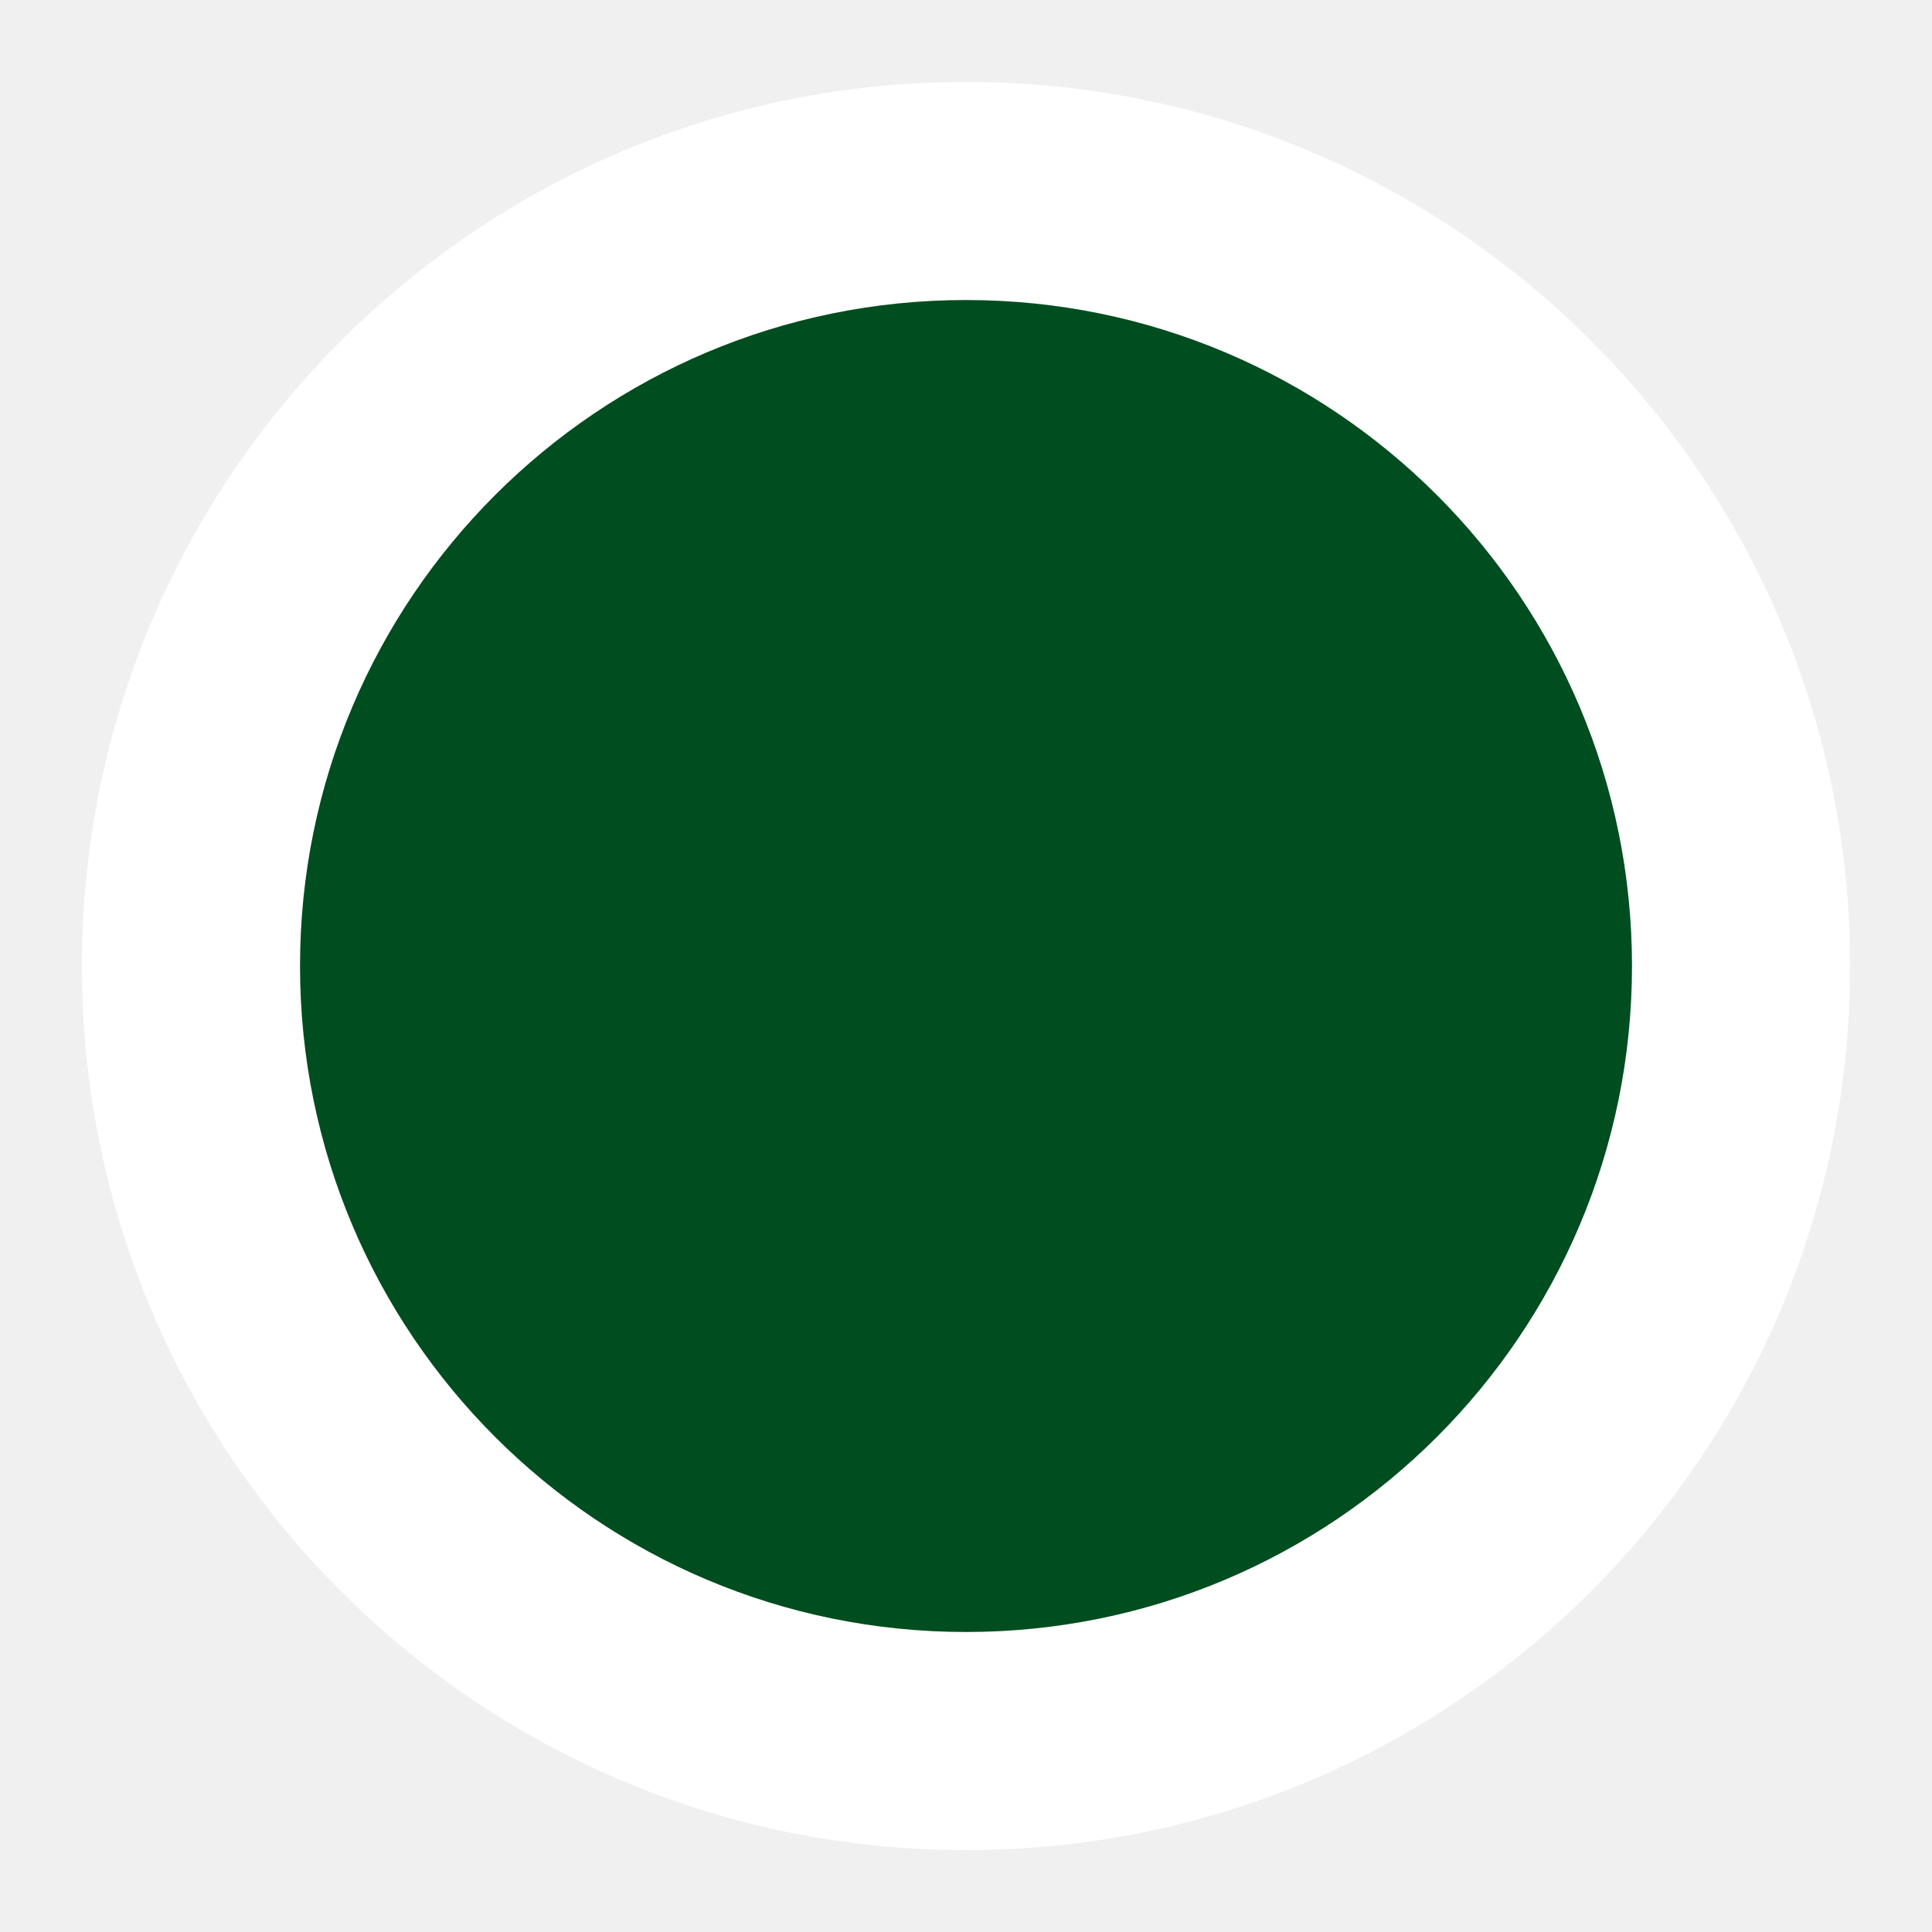
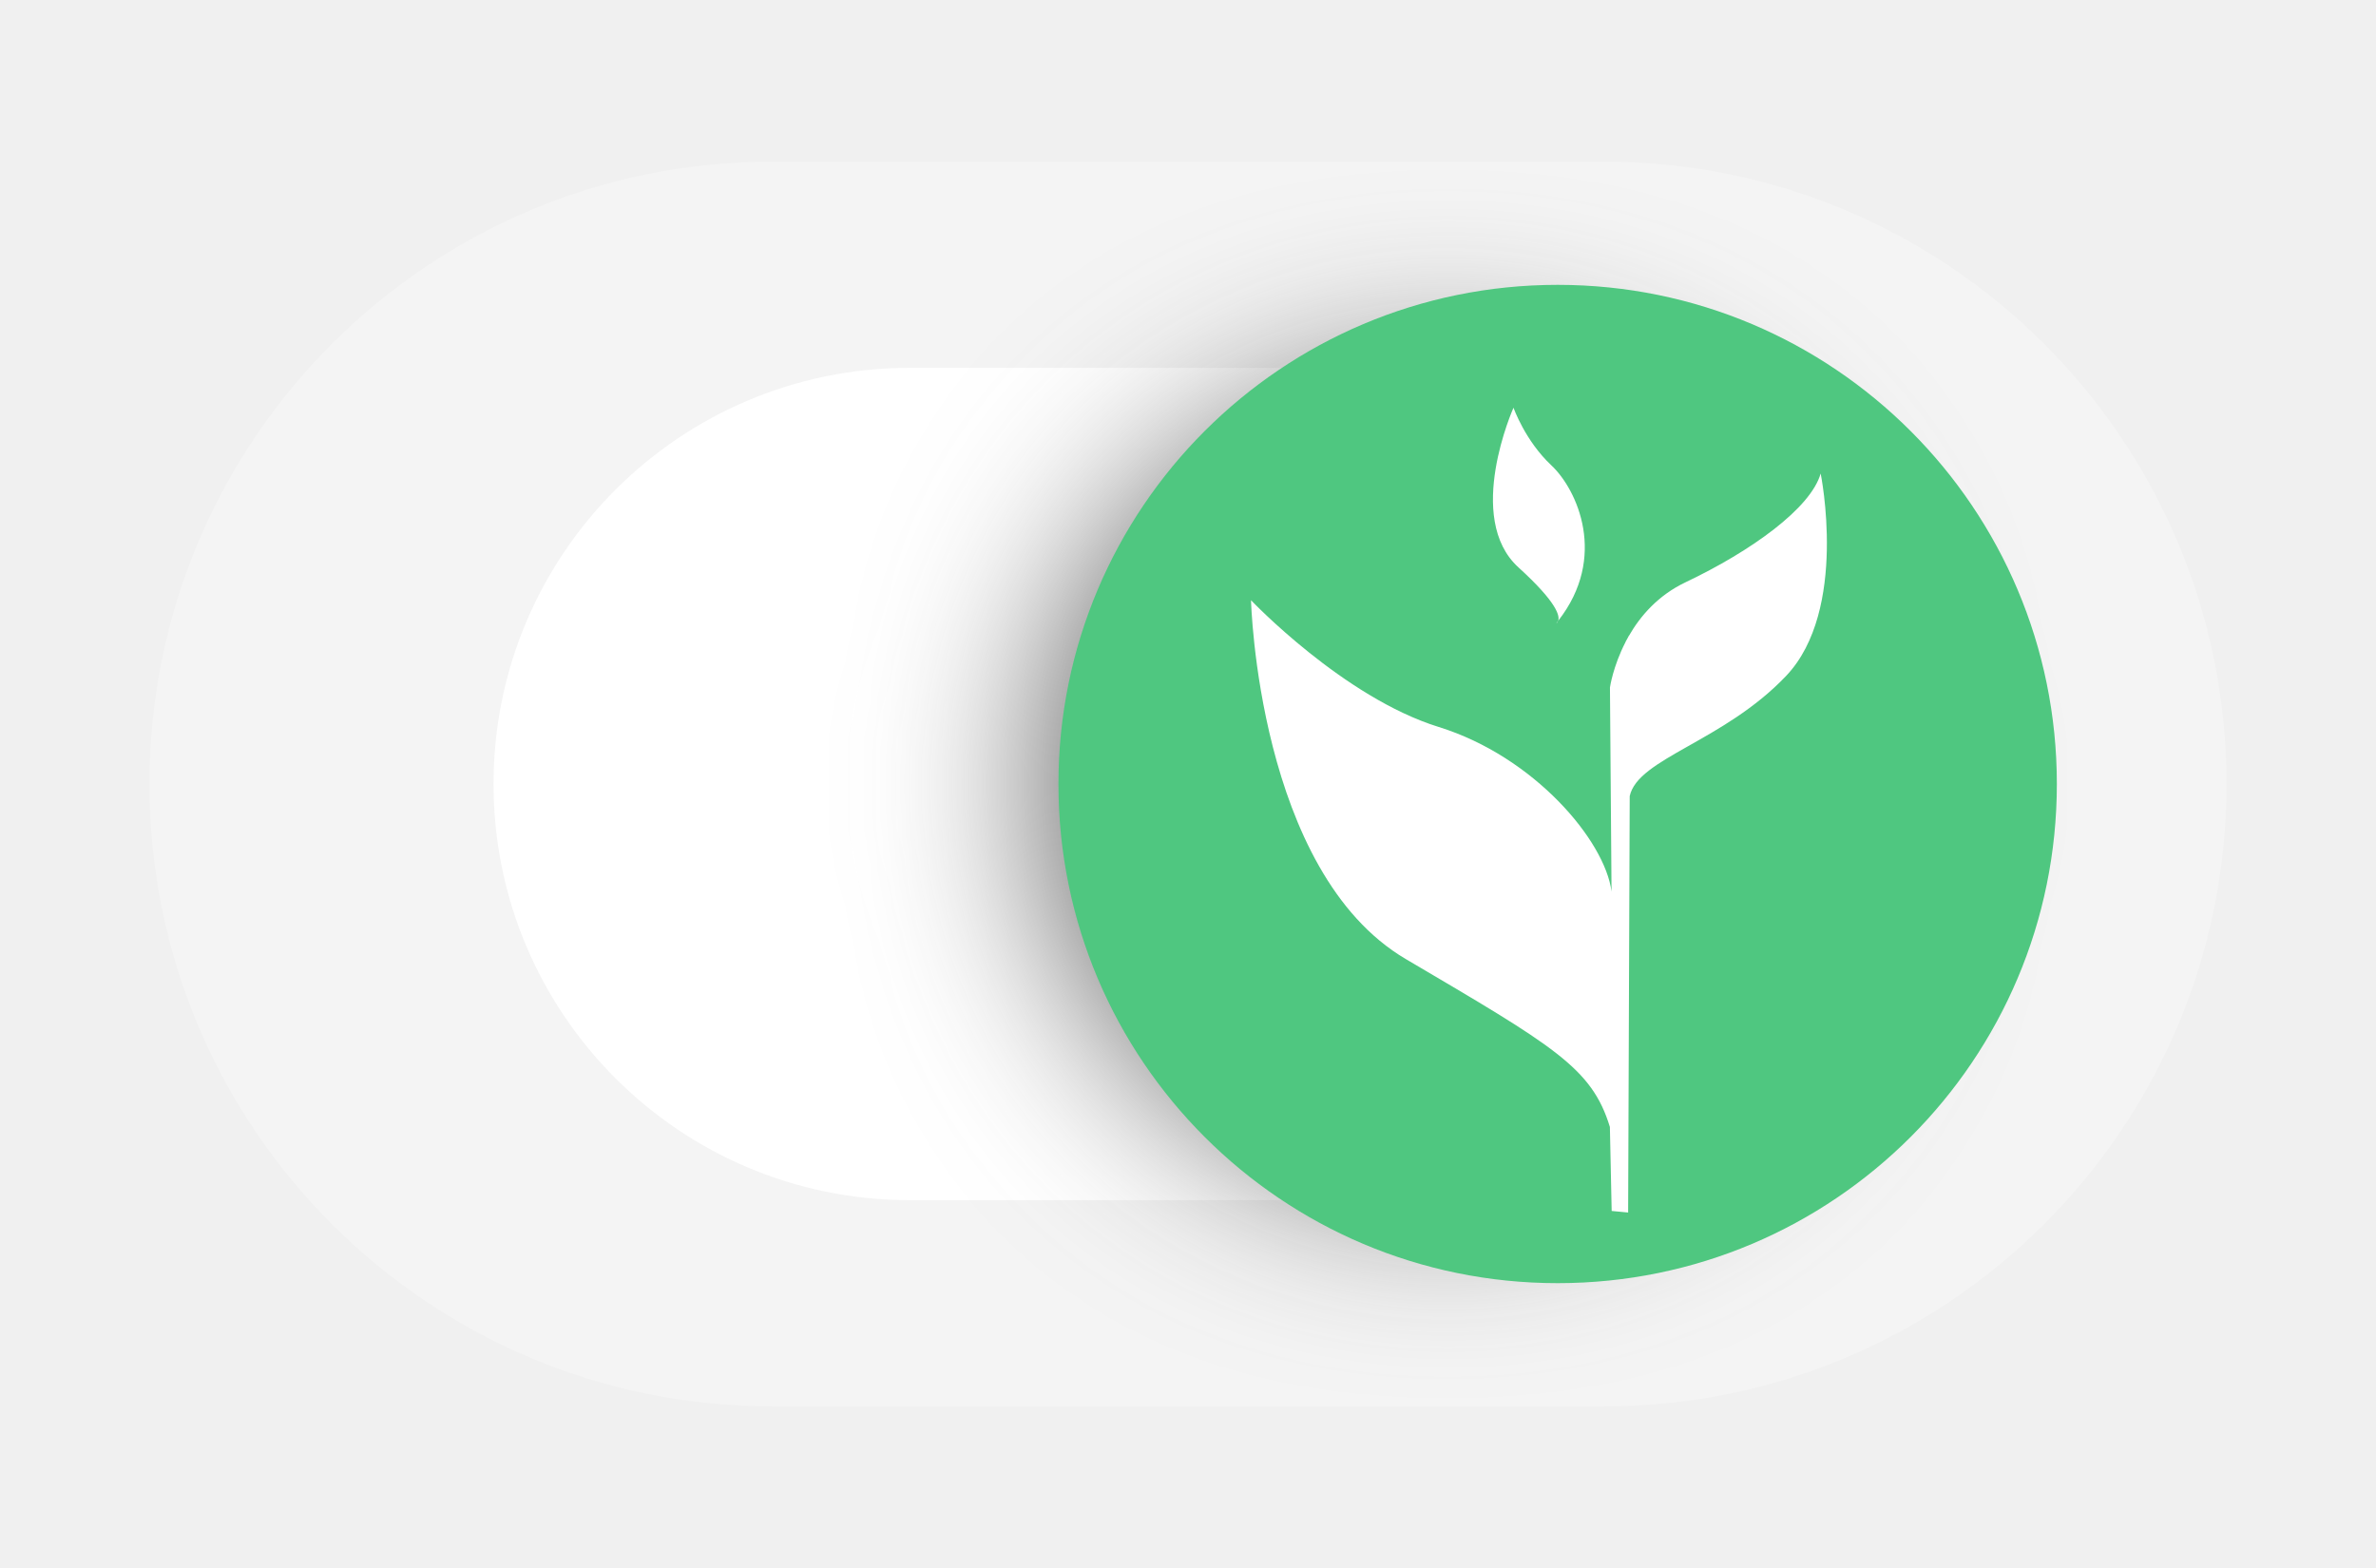
- <svg xmlns="http://www.w3.org/2000/svg" width="50mm" height="50mm" viewBox="0 0 177.165 177.165" id="svg2" version="1.1">
-   <defs id="defs4" />
-   <g id="layer1" transform="translate(0,-875.1969)">
-     <circle style="fill:#ffffff;fill-opacity:1" r="81.071" cy="963.78" cx="88.583" id="circle4136" />
-     <circle id="path3370" cx="88.583" cy="963.78" r="61.071" style="fill:#004d1f;fill-opacity:1" />
+ <svg xmlns="http://www.w3.org/2000/svg" width="50mm" height="33mm" viewBox="0 0 177.165 116.929" id="svg2" version="1.1">
+   <defs id="defs4">
+     <filter style="color-interpolation-filters:sRGB" id="filter1192" x="-0.296" width="1.593" y="-0.296" height="1.593">
+       <feGaussianBlur stdDeviation="6.634" id="feGaussianBlur1194" />
+     </filter>
+   </defs>
+   <g id="layer1" transform="translate(0,-935.4331)">
+     <rect style="opacity:1;fill:#ffffff;fill-opacity:0.258;stroke:none;stroke-width:2.946;stroke-linecap:round;stroke-linejoin:round;stroke-miterlimit:4;stroke-dasharray:none;stroke-dashoffset:0;stroke-opacity:1;paint-order:stroke fill markers" id="rect1112" width="154.875" height="92.82" x="11.145" y="947.488" ry="46.41" />
+     <rect ry="31.035" y="962.863" x="36.8" height="62.069" width="103.566" id="rect1132" style="opacity:1;fill:#ffffff;fill-opacity:0.995;stroke:none;stroke-width:1.97;stroke-linecap:round;stroke-linejoin:round;stroke-miterlimit:4;stroke-dasharray:none;stroke-dashoffset:0;stroke-opacity:1;paint-order:stroke fill markers" />
+     <circle r="26.858" cy="1094.467" cx="-358.445" id="circle1150" style="opacity:1;fill:#4d4d4d;fill-opacity:1;stroke:none;stroke-width:0.967;stroke-linecap:round;stroke-linejoin:round;stroke-miterlimit:4;stroke-dasharray:none;stroke-dashoffset:0;stroke-opacity:1;paint-order:stroke fill markers;filter:url(#filter1192)" transform="matrix(1.084576,0,0,1.084576,496.7029,-193.135)" />
+     <circle style="opacity:1;fill:#4fc780;fill-opacity:1;stroke:none;stroke-width:1.34;stroke-linecap:round;stroke-linejoin:round;stroke-miterlimit:4;stroke-dasharray:none;stroke-dashoffset:0;stroke-opacity:1;paint-order:stroke fill markers" id="path1108" cx="116.145" cy="993.898" r="37.223" />
+     <path style="fill:#ffffff;fill-opacity:1;fill-rule:evenodd;stroke:none;stroke-width:0.347px;stroke-linecap:butt;stroke-linejoin:miter;stroke-opacity:1" d="m 112.853,965.838 c 0,0 -3.682,8.224 0.369,11.906 2.905,2.641 3.087,3.629 2.963,3.983 3.714,-4.732 1.429,-9.776 -0.509,-11.593 -1.964,-1.841 -2.822,-4.296 -2.822,-4.296 z m 3.331,15.889 c -0.05,0.064 -0.088,0.126 -0.14,0.19 0,0 0.091,-0.051 0.14,-0.19 z m 19.571,-10.979 c -0.736,2.578 -5.154,5.769 -10.063,8.101 -2.073,0.984 -3.391,2.535 -4.233,4 v -0.014 c -0.036,0.062 -0.064,0.122 -0.098,0.185 -0.051,0.093 -0.107,0.186 -0.154,0.277 v 0.014 c -0.938,1.817 -1.162,3.387 -1.162,3.387 l 0.118,15.22 c -0.491,-3.805 -5.769,-10.064 -12.888,-12.273 -7.119,-2.209 -13.993,-9.452 -13.993,-9.452 0,0 0.492,20.252 11.539,26.758 11.047,6.505 13.869,8.101 15.219,12.52 l 0.133,6.266 1.034,0.098 0.194,0.018 0.058,-15.344 0.06,-15.709 c 0.614,-2.823 6.995,-4.052 11.66,-8.961 4.664,-4.91 2.577,-15.097 2.577,-15.097 z" id="path857-5" />
  </g>
</svg>
